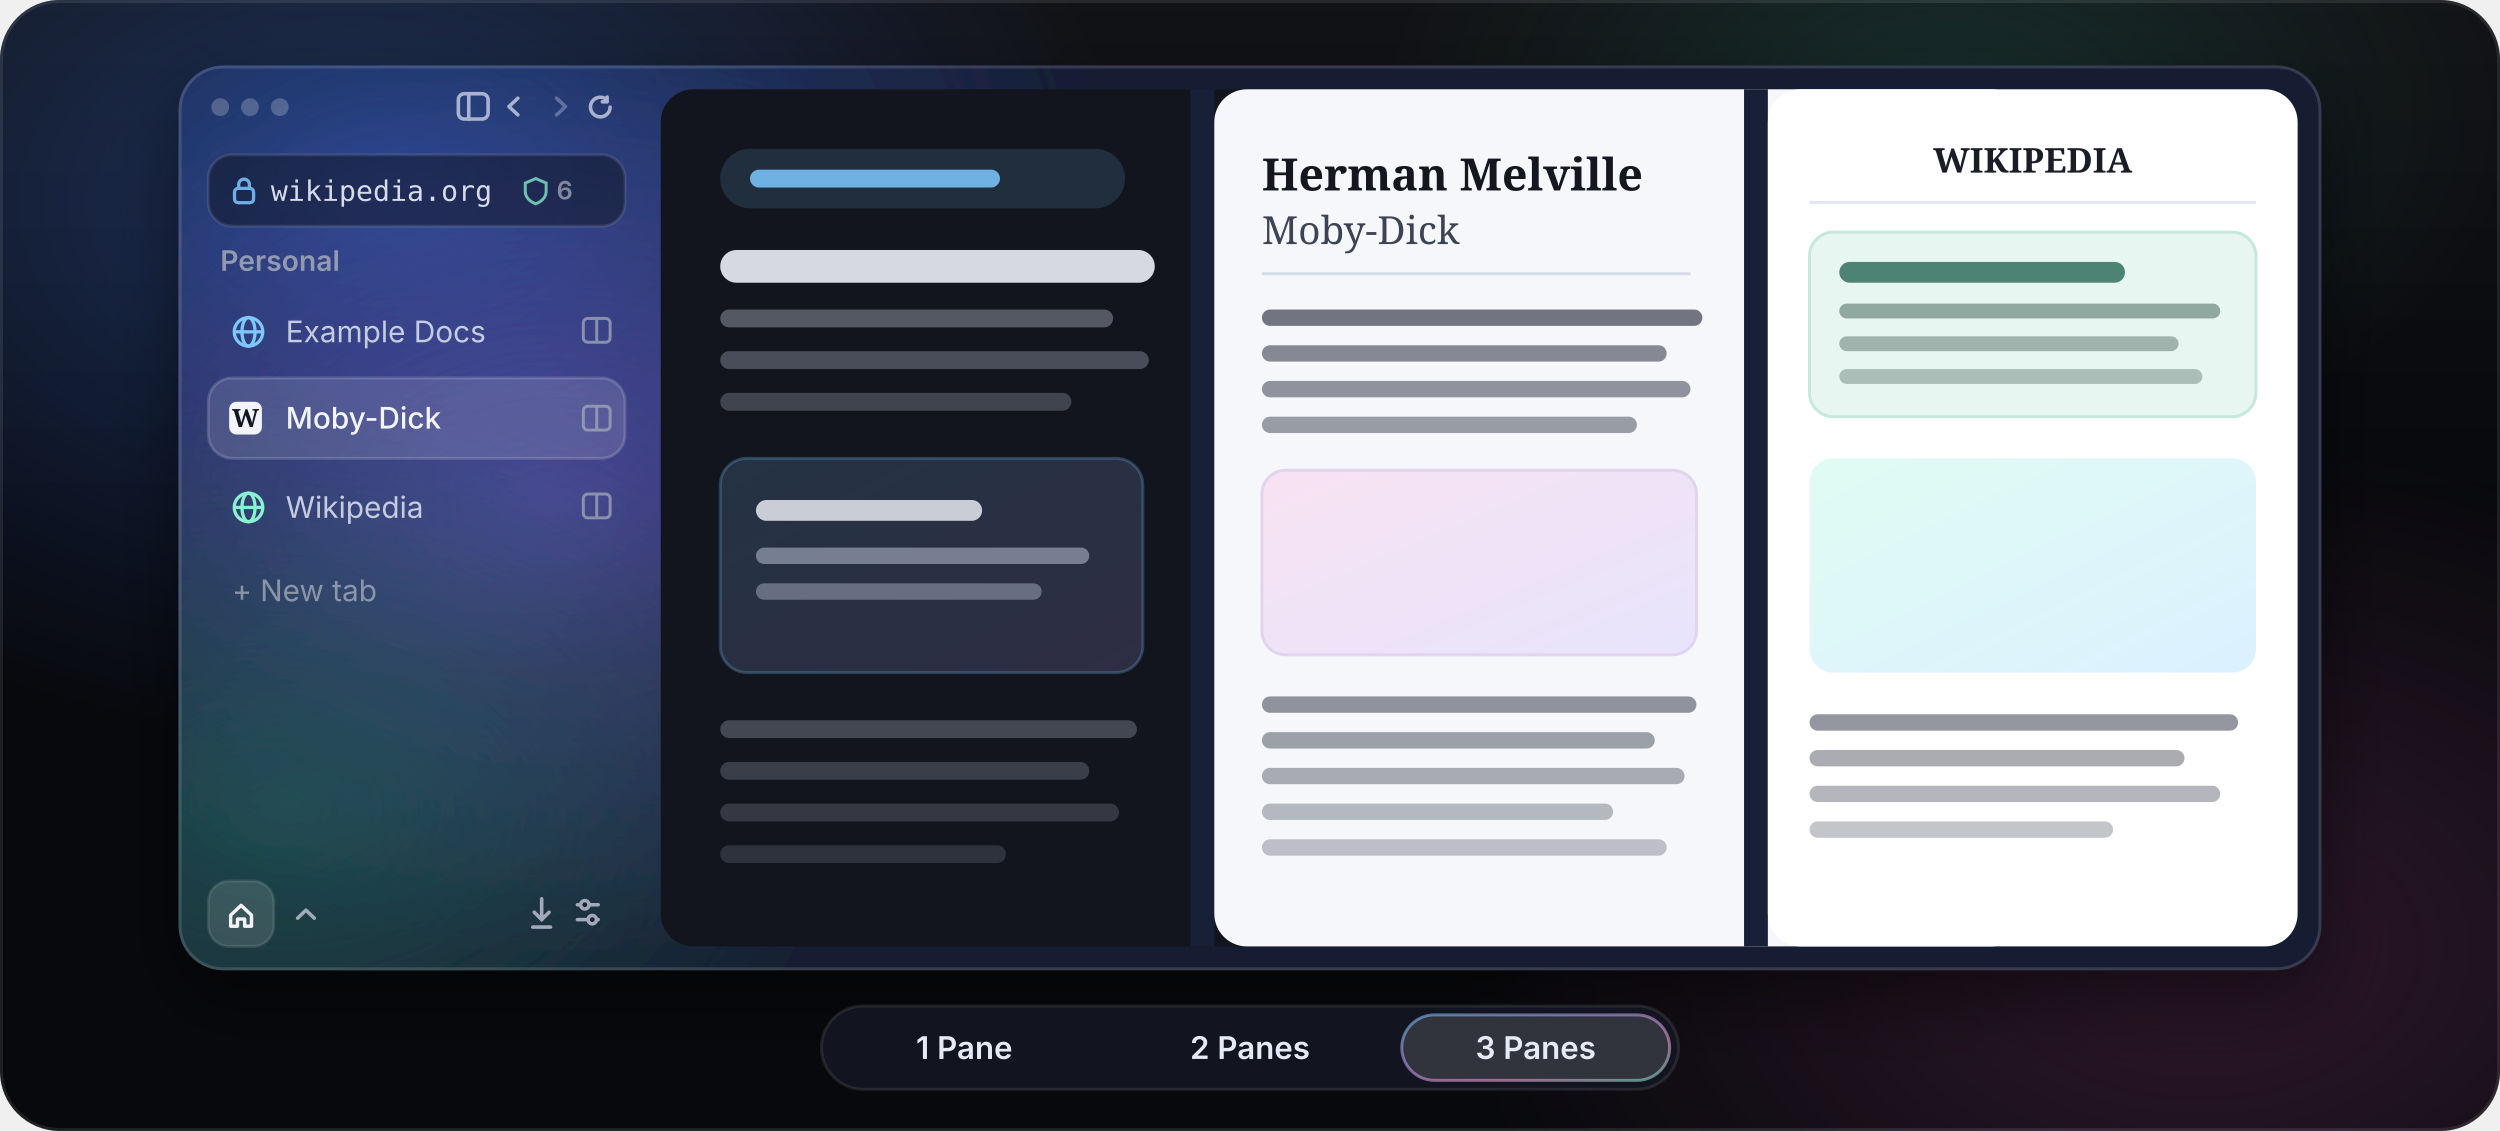
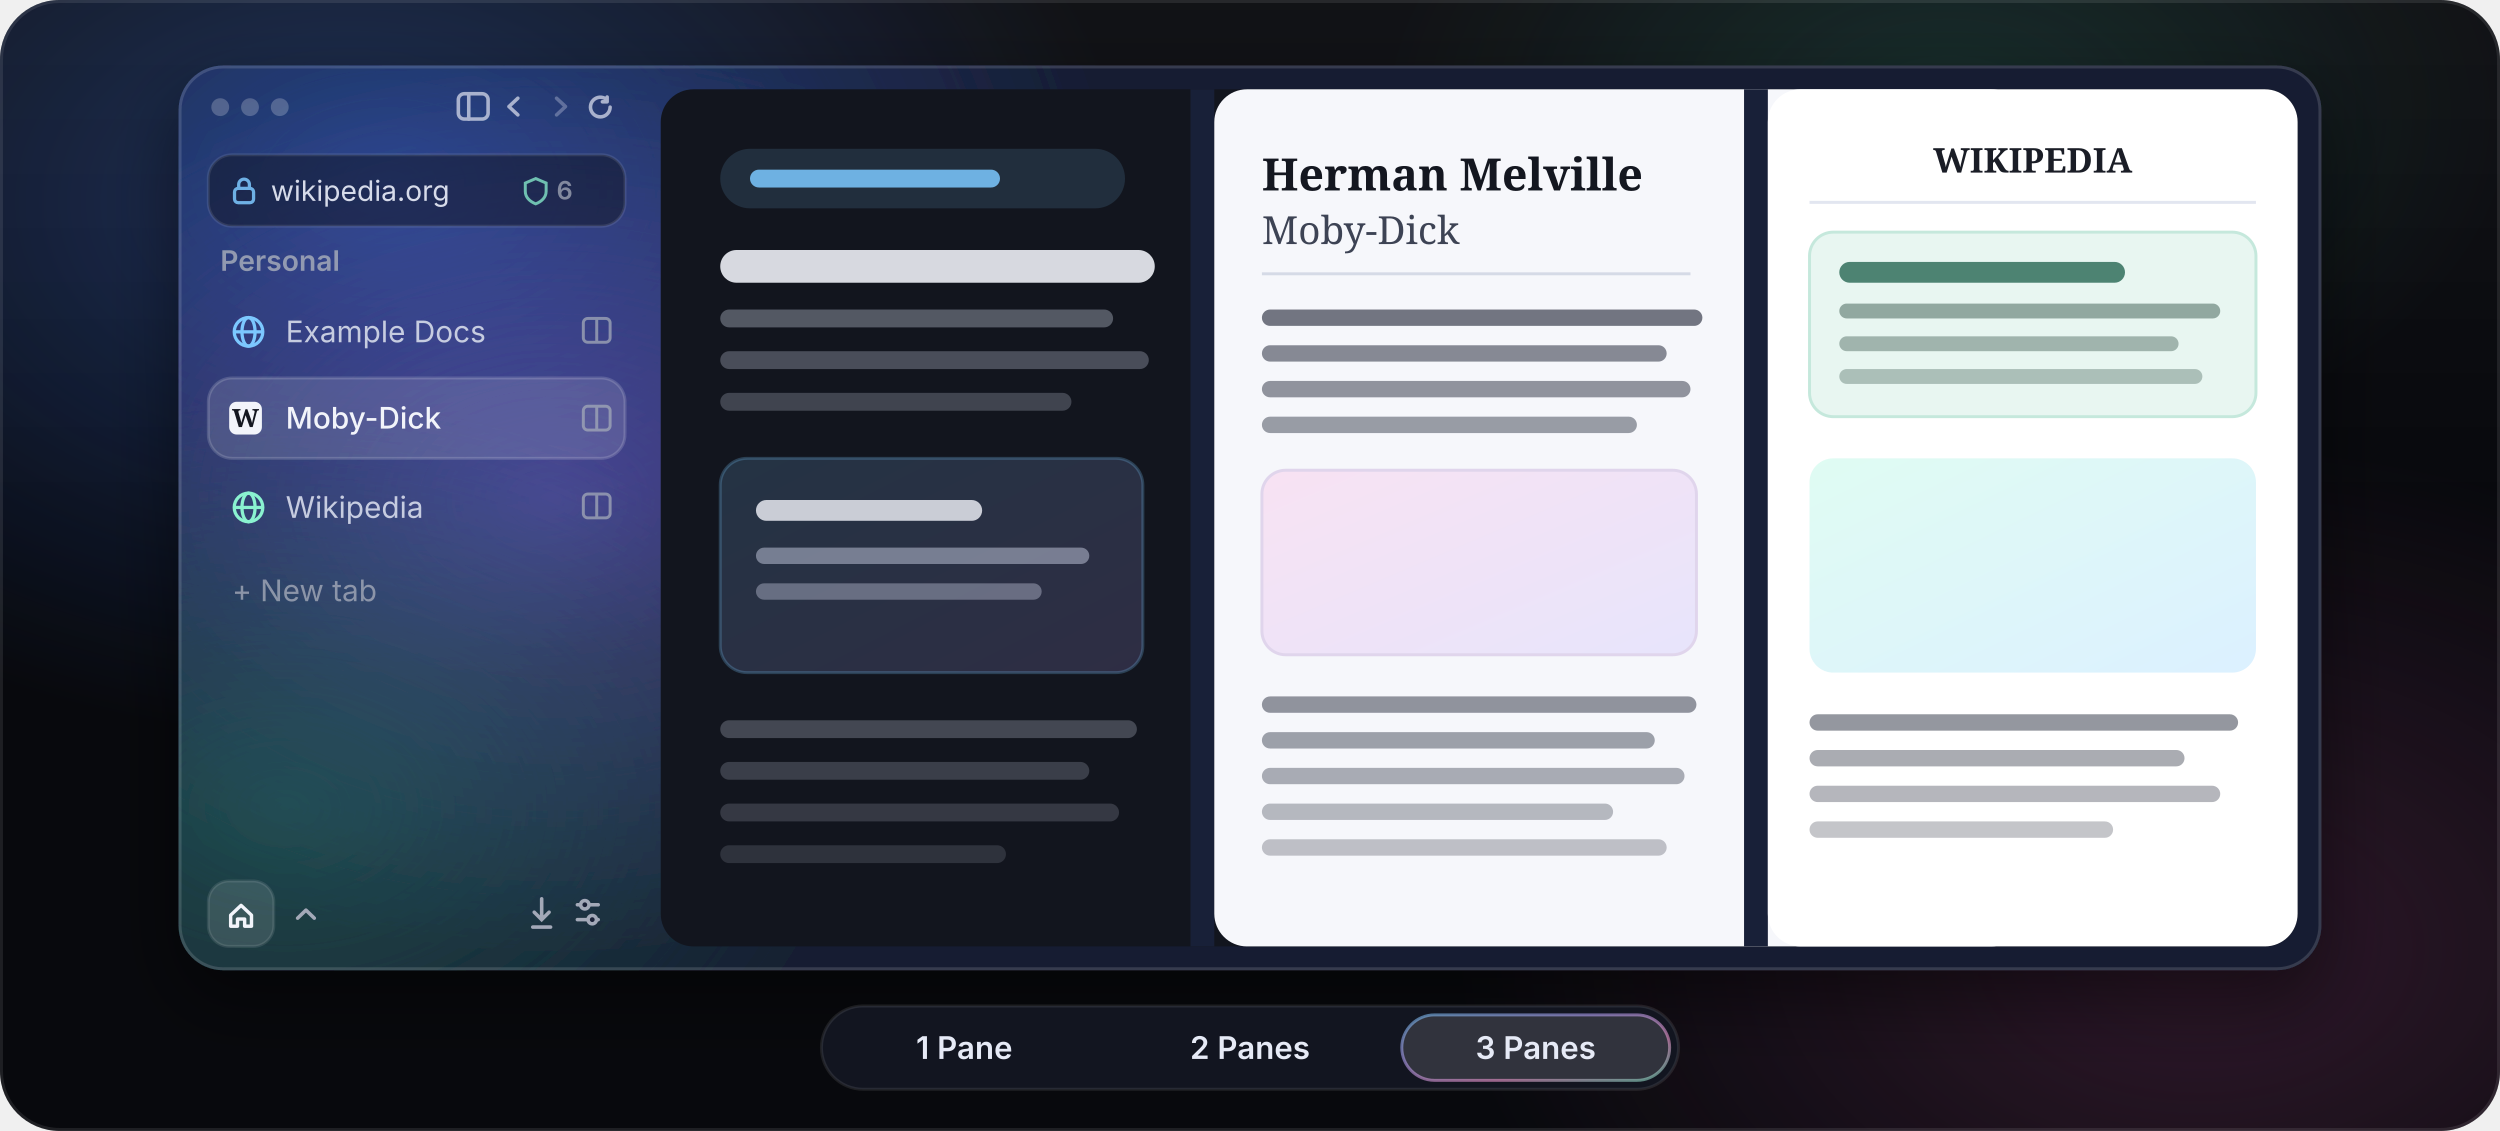
<svg xmlns="http://www.w3.org/2000/svg" viewBox="0 0 840 380" width="840" height="380" role="img" aria-labelledby="t d">
  <defs>
    <clipPath id="card">
      <rect width="840" height="380" rx="20" />
    </clipPath>
    <linearGradient id="film" x1="0" y1="0" x2="1" y2="1">
      <stop offset="0" stop-color="#7CC8FF" />
      <stop offset=".35" stop-color="#B8A6FF" />
      <stop offset=".68" stop-color="#FF9ED8" />
      <stop offset="1" stop-color="#8AF2D0" />
    </linearGradient>
    <linearGradient id="filmV" x1="0" y1="0" x2="0" y2="1">
      <stop offset="0" stop-color="#7CC8FF" />
      <stop offset=".36" stop-color="#B8A6FF" />
      <stop offset=".68" stop-color="#FF9ED8" />
      <stop offset="1" stop-color="#8AF2D0" />
    </linearGradient>
    <linearGradient id="glassTop" x1="0" y1="0" x2="0" y2="1">
      <stop offset="0" stop-color="#FFFFFF" stop-opacity=".11" />
      <stop offset=".45" stop-color="#FFFFFF" stop-opacity="0" />
    </linearGradient>
    <linearGradient id="glassPanel" x1="0" y1="0" x2="0" y2="1">
      <stop offset="0" stop-color="#282C3A" stop-opacity=".94" />
      <stop offset="1" stop-color="#1A1D28" stop-opacity=".96" />
    </linearGradient>
    <linearGradient id="peekGlass" x1="0" y1="0" x2="1" y2="1">
      <stop offset="0" stop-color="#2A2F42" stop-opacity=".92" />
      <stop offset="1" stop-color="#1E2230" stop-opacity=".94" />
    </linearGradient>
    <radialGradient id="dyeBlue" cx=".5" cy=".5" r=".5">
      <stop offset="0" stop-color="#2F5FC4" stop-opacity=".58" />
      <stop offset="1" stop-color="#2F5FC4" stop-opacity="0" />
    </radialGradient>
    <radialGradient id="dyeViolet" cx=".5" cy=".5" r=".5">
      <stop offset="0" stop-color="#7563D8" stop-opacity=".50" />
      <stop offset="1" stop-color="#7563D8" stop-opacity="0" />
    </radialGradient>
    <radialGradient id="dyeTeal" cx=".5" cy=".5" r=".5">
      <stop offset="0" stop-color="#237E69" stop-opacity=".46" />
      <stop offset="1" stop-color="#237E69" stop-opacity="0" />
    </radialGradient>
    <radialGradient id="dyeMagenta" cx=".5" cy=".5" r=".5">
      <stop offset="0" stop-color="#A84886" stop-opacity=".34" />
      <stop offset="1" stop-color="#A84886" stop-opacity="0" />
    </radialGradient>
    <linearGradient id="heroSky" x1="0" y1="0" x2="1" y2="1">
      <stop offset="0" stop-color="#7CC8FF" stop-opacity=".85" />
      <stop offset="1" stop-color="#B8A6FF" stop-opacity=".85" />
    </linearGradient>
    <linearGradient id="heroMint" x1="0" y1="0" x2="1" y2="1">
      <stop offset="0" stop-color="#8AF2D0" stop-opacity=".85" />
      <stop offset="1" stop-color="#7CC8FF" stop-opacity=".85" />
    </linearGradient>
    <linearGradient id="heroBlush" x1="0" y1="0" x2="1" y2="1">
      <stop offset="0" stop-color="#FF9ED8" stop-opacity=".82" />
      <stop offset="1" stop-color="#B8A6FF" stop-opacity=".82" />
    </linearGradient>
    <filter id="shadow" x="-15%" y="-15%" width="130%" height="140%">
      <feDropShadow dx="0" dy="10" stdDeviation="12" flood-color="#000000" flood-opacity=".48" />
    </filter>
    <filter id="softGlow" x="-120%" y="-180%" width="340%" height="460%">
      <feGaussianBlur stdDeviation="4.5" result="b" />
      <feMerge>
        <feMergeNode in="b" />
        <feMergeNode in="SourceGraphic" />
      </feMerge>
    </filter>
  </defs>
  <style>
  .m1{animation:m1 10s linear infinite}
  .m2{animation:m2 10s linear infinite}
  .b1{animation:b1 10s linear infinite}
  .b2{animation:b2 10s linear infinite}
  .g1{animation:g1 10s linear infinite}
  .g2{animation:g2 10s linear infinite}
  .pill{animation:pill 10s linear infinite}
  .str{fill:none;vector-effect:non-scaling-stroke}
  @keyframes m1{0%,11%{transform:translateX(372px)}11%{transform:translateX(372px)}11.67%{transform:translateX(260.3px)}12.33%{transform:translateX(130.5px)}13%{transform:translateX(76.97px)}13.67%{transform:translateX(75.07px)}14.33%{transform:translateX(85.85px)}15%{transform:translateX(92.84px)}15.67%{transform:translateX(94.52px)}16.33%{transform:translateX(93.95px)}17%{transform:translateX(93.22px)}17.67%{transform:translateX(92.92px)}18.33%{transform:translateX(92.9px)}19%{transform:translateX(92.96px)}19.67%{transform:translateX(93px)}20.33%{transform:translateX(93.01px)}21%{transform:translateX(93px)}43%{transform:translateX(93px)}43%{transform:translateX(93px)}43.64%{transform:translateX(58.11px)}44.29%{transform:translateX(14.42px)}44.93%{transform:translateX(-4.55px)}45.57%{transform:translateX(-6.39px)}46.21%{transform:translateX(-3.01px)}46.86%{transform:translateX(-0.37px)}47.5%{transform:translateX(0.48px)}48.14%{transform:translateX(0.39px)}48.79%{transform:translateX(0.13px)}49.43%{transform:translateX(-0.01px)}50.07%{transform:translateX(-0.04px)}50.71%{transform:translateX(-0.02px)}51.36%{transform:translateX(-0.01px)}52%{transform:translateX(0px)}80%{transform:translateX(0px);animation-timing-function:cubic-bezier(.65,0,.35,1)}90%{transform:translateX(372px)}100%{transform:translateX(372px)}}
  @keyframes m2{0%,41%{transform:translateX(190px)}41%{transform:translateX(190px)}41.68%{transform:translateX(112.34px)}42.36%{transform:translateX(22.75px)}43.04%{transform:translateX(-11.67px)}43.71%{transform:translateX(-11.82px)}44.39%{transform:translateX(-4.27px)}45.07%{transform:translateX(0.15px)}45.75%{transform:translateX(1.03px)}46.43%{transform:translateX(0.56px)}47.11%{transform:translateX(0.09px)}47.79%{transform:translateX(-0.07px)}48.46%{transform:translateX(-0.06px)}49.14%{transform:translateX(-0.02px)}49.82%{transform:translateX(0px)}50.5%{transform:translateX(0px)}80%{transform:translateX(0px);animation-timing-function:cubic-bezier(.65,0,.35,1)}89%{transform:translateX(190px)}100%{transform:translateX(190px)}}
  @keyframes b1{0%,11%{transform:scale(0,1)}11%{transform:scale(0,1)}11.64%{transform:scale(1.09,1)}12.27%{transform:scale(0.24,1)}12.91%{transform:scale(-0.56,1)}13.55%{transform:scale(-0.25,1)}14.18%{transform:scale(0.26,1)}14.82%{transform:scale(0.2,1)}15.45%{transform:scale(-0.1,1)}16.09%{transform:scale(-0.14,1)}16.73%{transform:scale(0.03,1)}17.36%{transform:scale(0.08,1)}18%{transform:scale(0,1)}18.64%{transform:scale(-0.05,1)}19.27%{transform:scale(-0.01,1)}19.91%{transform:scale(0.02,1)}20.55%{transform:scale(0.01,1)}21.18%{transform:scale(-0.01,1)}21.82%{transform:scale(-0.01,1)}22.45%{transform:scale(0,1)}23.09%{transform:scale(0.01,1)}23.73%{transform:scale(0,1)}24.36%{transform:scale(0,1)}25%{transform:scale(0,1)}43%{transform:scale(0,1)}43%{transform:scale(0,1)}43.64%{transform:scale(0.82,1)}44.27%{transform:scale(0.18,1)}44.91%{transform:scale(-0.42,1)}45.55%{transform:scale(-0.19,1)}46.18%{transform:scale(0.2,1)}46.82%{transform:scale(0.15,1)}47.45%{transform:scale(-0.08,1)}48.09%{transform:scale(-0.1,1)}48.73%{transform:scale(0.02,1)}49.36%{transform:scale(0.06,1)}50%{transform:scale(0,1)}50.64%{transform:scale(-0.03,1)}51.27%{transform:scale(-0.01,1)}51.91%{transform:scale(0.02,1)}52.55%{transform:scale(0.01,1)}53.18%{transform:scale(-0.01,1)}53.82%{transform:scale(-0.01,1)}54.45%{transform:scale(0,1)}55.09%{transform:scale(0,1)}55.73%{transform:scale(0,1)}56.36%{transform:scale(0,1)}57%{transform:scale(0,1)}80%{transform:scale(0,1)}80%{transform:scale(0,1)}80.64%{transform:scale(-0.93,1)}81.27%{transform:scale(-0.21,1)}81.91%{transform:scale(0.48,1)}82.55%{transform:scale(0.21,1)}83.18%{transform:scale(-0.22,1)}83.82%{transform:scale(-0.17,1)}84.45%{transform:scale(0.09,1)}85.09%{transform:scale(0.11,1)}85.73%{transform:scale(-0.03,1)}86.36%{transform:scale(-0.07,1)}87%{transform:scale(0,1)}87.64%{transform:scale(0.04,1)}88.27%{transform:scale(0.01,1)}88.91%{transform:scale(-0.02,1)}89.55%{transform:scale(-0.01,1)}90.18%{transform:scale(0.01,1)}90.82%{transform:scale(0.01,1)}91.45%{transform:scale(0,1)}92.09%{transform:scale(0,1)}92.73%{transform:scale(0,1)}93.36%{transform:scale(0,1)}94%{transform:scale(0,1)}100%{transform:scale(0,1)}}
  @keyframes b2{0%,41%{transform:scale(0,1)}41%{transform:scale(0,1)}41.64%{transform:scale(1.09,1)}42.27%{transform:scale(0.24,1)}42.91%{transform:scale(-0.56,1)}43.55%{transform:scale(-0.25,1)}44.18%{transform:scale(0.26,1)}44.82%{transform:scale(0.2,1)}45.45%{transform:scale(-0.1,1)}46.09%{transform:scale(-0.14,1)}46.73%{transform:scale(0.03,1)}47.36%{transform:scale(0.08,1)}48%{transform:scale(0,1)}48.64%{transform:scale(-0.05,1)}49.27%{transform:scale(-0.01,1)}49.91%{transform:scale(0.02,1)}50.55%{transform:scale(0.01,1)}51.18%{transform:scale(-0.01,1)}51.82%{transform:scale(-0.01,1)}52.45%{transform:scale(0,1)}53.09%{transform:scale(0.01,1)}53.73%{transform:scale(0,1)}54.36%{transform:scale(0,1)}55%{transform:scale(0,1)}80%{transform:scale(0,1)}80%{transform:scale(0,1)}80.64%{transform:scale(-0.93,1)}81.27%{transform:scale(-0.21,1)}81.91%{transform:scale(0.48,1)}82.55%{transform:scale(0.21,1)}83.18%{transform:scale(-0.22,1)}83.82%{transform:scale(-0.17,1)}84.45%{transform:scale(0.09,1)}85.09%{transform:scale(0.11,1)}85.73%{transform:scale(-0.03,1)}86.36%{transform:scale(-0.07,1)}87%{transform:scale(0,1)}87.64%{transform:scale(0.04,1)}88.27%{transform:scale(0.01,1)}88.91%{transform:scale(-0.02,1)}89.55%{transform:scale(-0.01,1)}90.18%{transform:scale(0.01,1)}90.82%{transform:scale(0.01,1)}91.45%{transform:scale(0,1)}92.09%{transform:scale(0,1)}92.73%{transform:scale(0,1)}93.36%{transform:scale(0,1)}94%{transform:scale(0,1)}100%{transform:scale(0,1)}}
  @keyframes g1{0%,10.5%{opacity:0}14%{opacity:1}29%{opacity:0}42.5%{opacity:0}46%{opacity:1}60%{opacity:0}79.5%{opacity:0}83%{opacity:1}96%{opacity:0}100%{opacity:0}}
  @keyframes g2{0%,40.5%{opacity:0}44%{opacity:1}59%{opacity:0}79.5%{opacity:0}83%{opacity:1}96%{opacity:0}100%{opacity:0}}
  @keyframes pill{0%,11%{transform:translateX(0px);animation-timing-function:cubic-bezier(.22,1,.36,1)}16%{transform:translateX(96px)}41%{transform:translateX(96px);animation-timing-function:cubic-bezier(.22,1,.36,1)}46%{transform:translateX(192px)}80%{transform:translateX(192px);animation-timing-function:cubic-bezier(.22,1,.36,1)}86%{transform:translateX(0px)}100%{transform:translateX(0px)}}
  @media (prefers-reduced-motion:reduce){*{animation:none!important}.m1,.m2{transform:none!important}.pill{transform:translateX(192px)!important}}
</style>
  <g clip-path="url(#card)">
    <rect width="840" height="380" fill="#08090D" />
    <ellipse cx="118" cy="68" rx="260" ry="180" fill="url(#dyeBlue)" opacity=".65" />
    <ellipse cx="739" cy="319" rx="250" ry="170" fill="url(#dyeMagenta)" opacity=".7" />
    <ellipse cx="655" cy="38" rx="190" ry="120" fill="url(#dyeTeal)" opacity=".55" />
    <rect width="840" height="380" fill="url(#glassTop)" opacity=".35" />
  </g>
  <g filter="url(#shadow)">
    <clipPath id="spWin">
      <rect x="60" y="22" width="720" height="304" rx="15" />
    </clipPath>
    <g clip-path="url(#spWin)">
      <rect x="60" y="22" width="720" height="304" fill="#171C30" />
      <ellipse cx="130" cy="62" rx="252" ry="167" fill="url(#dyeBlue)" />
      <ellipse cx="185" cy="168" rx="216" ry="152" fill="url(#dyeViolet)" />
      <ellipse cx="95" cy="271" rx="202" ry="137" fill="url(#dyeTeal)" />
    </g>
  </g>
  <g transform="translate(60 22)">
    <circle cx="14" cy="14" r="3" fill="#FFFFFF" fill-opacity=".22" />
    <circle cx="24" cy="14" r="3" fill="#FFFFFF" fill-opacity=".22" />
    <circle cx="34" cy="14" r="3" fill="#FFFFFF" fill-opacity=".22" />
    <g stroke="#C6CCE0" stroke-width="1.2" stroke-linecap="round" stroke-linejoin="round" fill="none" opacity=".82">
      <rect x="94" y="9.5" width="10" height="8.5" rx="2" />
      <path d="M97.5 9.5V18" />
      <path d="M114 11L111 13.8L114 16.6" />
      <path d="M127 11L130 13.8L127 16.6" opacity=".45" />
      <path d="M145 14a3.3 3.3 0 1 1-1-2.4M144 10.6v1.6h-1.6" />
    </g>
    <g transform="translate(10 30)">
      <rect width="140" height="24" rx="8" fill="#0B0D16" fill-opacity=".46" stroke="#FFFFFF" stroke-opacity=".10" stroke-width="1" />
      <g transform="translate(8 7.5)" stroke="#7CC8FF" stroke-width="1.1" fill="none" opacity=".85">
        <rect x="0.8" y="3.8" width="6.4" height="4.8" rx="1.2" />
        <path d="M2.2 3.8V2.5a1.8 1.8 0 0 1 3.6 0v1.3" />
      </g>
-       <text x="21" y="15.5" font-family="ui-monospace, 'Geist Mono', 'SFMono-Regular', Menlo, Consolas, monospace" font-size="9.5" fill="#E6EAF6" fill-opacity=".92">wikipedia.org</text>
+       <text x="21" y="15.5" font-family="ui-sans-serif, system-ui, -apple-system, 'Geist', 'Inter', 'Segoe UI', Helvetica, Arial, sans-serif" font-size="9.5" fill="#E6EAF6" fill-opacity=".92">wikipedia.org</text>
      <g transform="translate(106 7.5)" opacity=".75">
        <path d="M4 0.5L7.5 2v2.8c0 2-1.5 3.4-3.5 4.2C2 8.2 0.5 6.8 0.5 4.8V2L4 0.5Z" fill="none" stroke="#8AF2D0" stroke-width="1" />
        <text x="11" y="7.5" font-family="ui-sans-serif, system-ui, -apple-system, 'Geist', 'Inter', 'Segoe UI', Helvetica, Arial, sans-serif" font-size="8.5" font-weight="600" fill="#A3A9B8">6</text>
      </g>
    </g>
    <text x="14" y="69" font-family="ui-sans-serif, system-ui, -apple-system, 'Geist', 'Inter', 'Segoe UI', Helvetica, Arial, sans-serif" font-size="9.5" font-weight="600" fill="#A3A9B8" fill-opacity=".85">Personal</text>
    <g transform="translate(18 84)" stroke="#7CC8FF" stroke-width="1.1" fill="none">
      <circle cx="5.5" cy="5.5" r="4.8" />
      <ellipse cx="5.5" cy="5.5" rx="2.2" ry="4.8" />
      <path d="M0.9 5.5H10.1" />
    </g>
    <text x="36" y="93" font-family="ui-sans-serif, system-ui, -apple-system, 'Geist', 'Inter', 'Segoe UI', Helvetica, Arial, sans-serif" font-size="10" fill="#C6CCE0">Example Docs</text>
    <g transform="translate(136 85)" stroke="#A3A9B8" stroke-width="1" fill="none" opacity=".75">
      <rect width="9" height="8" rx="1.5" />
      <line x1="4.5" y1="0" x2="4.5" y2="8" />
    </g>
    <rect x="10" y="105" width="140" height="27" rx="8" fill="#FFFFFF" fill-opacity=".13" stroke="#FFFFFF" stroke-opacity=".16" />
    <rect x="17" y="113" width="11" height="11" rx="2.5" fill="#F2F4FA" />
    <text x="22.5" y="121.5" font-family="Georgia, serif" font-size="8.5" font-weight="700" fill="#141720" text-anchor="middle">W</text>
    <text x="36" y="122" font-family="ui-sans-serif, system-ui, -apple-system, 'Geist', 'Inter', 'Segoe UI', Helvetica, Arial, sans-serif" font-size="10" font-weight="500" fill="#F2F4FA">Moby-Dick</text>
    <g transform="translate(136 114.5)" stroke="#A3A9B8" stroke-width="1" fill="none" opacity=".75">
      <rect width="9" height="8" rx="1.5" />
      <line x1="4.5" y1="0" x2="4.5" y2="8" />
    </g>
    <g transform="translate(18 143)" stroke="#8AF2D0" stroke-width="1.1" fill="none">
      <circle cx="5.5" cy="5.5" r="4.8" />
      <ellipse cx="5.5" cy="5.5" rx="2.2" ry="4.8" />
      <path d="M0.9 5.5H10.1" />
    </g>
    <text x="36" y="152" font-family="ui-sans-serif, system-ui, -apple-system, 'Geist', 'Inter', 'Segoe UI', Helvetica, Arial, sans-serif" font-size="10" fill="#C6CCE0">Wikipedia</text>
    <g transform="translate(136 144)" stroke="#A3A9B8" stroke-width="1" fill="none" opacity=".75">
      <rect width="9" height="8" rx="1.5" />
      <line x1="4.5" y1="0" x2="4.5" y2="8" />
    </g>
    <text x="18" y="180" font-family="ui-sans-serif, system-ui, -apple-system, 'Geist', 'Inter', 'Segoe UI', Helvetica, Arial, sans-serif" font-size="10" fill="#A3A9B8" fill-opacity=".8">+  New tab</text>
    <g transform="translate(10 274)">
      <rect width="22" height="22" rx="7" fill="#FFFFFF" fill-opacity=".13" stroke="#FFFFFF" stroke-opacity=".10" />
      <path d="M7.5 11.5L11 8.2L14.5 11.5V15.2H12.2V12.8H9.8V15.2H7.5Z" fill="none" stroke="#F2F4FA" stroke-width="1.15" stroke-linejoin="round" />
      <path d="M30 12.5L32.8 9.8L35.6 12.5" fill="none" stroke="#A3A9B8" stroke-width="1.2" stroke-linecap="round" stroke-linejoin="round" />
      <g transform="translate(108 5)" stroke="#A3A9B8" stroke-width="1.2" stroke-linecap="round" fill="none">
        <path d="M4 1v7M1.5 5.5L4 8l2.5-2.5M1 10.5h6" />
        <path d="M16 3h7M16 8h7" />
        <circle cx="18.5" cy="3" r="1.4" fill="#1B2238" />
        <circle cx="21" cy="8" r="1.4" fill="#1B2238" />
      </g>
    </g>
  </g>
  <clipPath id="spVp">
    <rect x="222" y="30" width="550" height="288" rx="11" />
  </clipPath>
  <g clip-path="url(#spVp)">
    <g transform="translate(222 30)">
      <rect width="550" height="288" rx="11" fill="#12151E" />
      <rect x="20" y="20" width="136" height="20" rx="10" fill="#7CC8FF" fill-opacity=".14" />
      <rect x="30" y="27" width="84" height="6" rx="3" fill="#7CC8FF" fill-opacity=".85" />
      <rect x="20" y="54" width="146" height="11" rx="5.5" fill="#F2F4FA" fill-opacity=".88" />
      <rect x="20" y="74" width="132" height="6" rx="3" fill="#A3A9B8" fill-opacity=".45" />
      <rect x="20" y="88" width="144" height="6" rx="3" fill="#A3A9B8" fill-opacity=".38" />
      <rect x="20" y="102" width="118" height="6" rx="3" fill="#A3A9B8" fill-opacity=".32" />
      <rect x="20" y="124" width="142" height="72" rx="9" fill="url(#heroSky)" fill-opacity=".2" stroke="#7CC8FF" stroke-opacity=".24" />
      <rect x="32" y="138" width="76" height="7" rx="3.5" fill="#F2F4FA" fill-opacity=".8" />
      <rect x="32" y="154" width="112" height="5.5" rx="2.75" fill="#C6CCE0" fill-opacity=".5" />
      <rect x="32" y="166" width="96" height="5.5" rx="2.75" fill="#C6CCE0" fill-opacity=".4" />
      <rect x="20" y="212" width="140" height="6" rx="3" fill="#A3A9B8" fill-opacity=".34" />
      <rect x="20" y="226" width="124" height="6" rx="3" fill="#A3A9B8" fill-opacity=".28" />
      <rect x="20" y="240" width="134" height="6" rx="3" fill="#A3A9B8" fill-opacity=".24" />
      <rect x="20" y="254" width="96" height="6" rx="3" fill="#A3A9B8" fill-opacity=".2" />
      <rect x="204" y="54" width="310" height="142" rx="12" fill="#181C28" stroke="#FFFFFF" stroke-opacity=".06" />
      <rect x="222" y="72" width="160" height="10" rx="5" fill="#B8A6FF" fill-opacity=".75" />
      <rect x="222" y="94" width="266" height="6" rx="3" fill="#A3A9B8" fill-opacity=".4" />
      <rect x="222" y="108" width="244" height="6" rx="3" fill="#A3A9B8" fill-opacity=".32" />
      <rect x="222" y="122" width="256" height="6" rx="3" fill="#A3A9B8" fill-opacity=".28" />
      <rect x="222" y="148" width="124" height="32" rx="8" fill="#FFFFFF" fill-opacity=".06" />
      <rect x="358" y="148" width="124" height="32" rx="8" fill="#FFFFFF" fill-opacity=".06" />
    </g>
    <g transform="translate(404 30)">
      <g class="m1">
        <rect x="-4" y="-8" width="8" height="304" fill="#182038" />
        <g transform="translate(4 0)">
          <rect width="272" height="288" rx="11" fill="#F6F7FB" />
          <text x="16" y="34" font-family="Georgia, serif" font-size="15" font-weight="700" fill="#141720">Herman Melville</text>
          <text x="16" y="52" font-family="Georgia, serif" font-size="13" fill="#3D4354">Moby-Dick</text>
          <line x1="16" y1="62" x2="160" y2="62" stroke="#D5DAE6" stroke-width="1" />
          <rect x="16" y="74" width="148" height="5.5" rx="2.75" fill="#2B3040" fill-opacity=".65" />
          <rect x="16" y="86" width="136" height="5.5" rx="2.75" fill="#2B3040" fill-opacity=".55" />
          <rect x="16" y="98" width="144" height="5.5" rx="2.75" fill="#2B3040" fill-opacity=".5" />
          <rect x="16" y="110" width="126" height="5.5" rx="2.75" fill="#2B3040" fill-opacity=".46" />
          <rect x="16" y="128" width="146" height="62" rx="8" fill="url(#heroBlush)" fill-opacity=".28" stroke="#E0D5EC" />
          <rect x="16" y="204" width="146" height="5.5" rx="2.75" fill="#2B3040" fill-opacity=".5" />
          <rect x="16" y="216" width="132" height="5.5" rx="2.75" fill="#2B3040" fill-opacity=".44" />
          <rect x="16" y="228" width="142" height="5.5" rx="2.75" fill="#2B3040" fill-opacity=".38" />
          <rect x="16" y="240" width="118" height="5.5" rx="2.75" fill="#2B3040" fill-opacity=".32" />
          <rect x="16" y="252" width="136" height="5.5" rx="2.75" fill="#2B3040" fill-opacity=".28" />
        </g>
        <g class="b1" style="transform:scale(0,1)">
          <path class="str" d="M0 -4C30 78 30 210 0 292" stroke="#FFFFFF" stroke-opacity=".38" stroke-width="1.5" />
          <path class="str g1" opacity="0" d="M0 -4C30 78 30 210 0 292" stroke="url(#filmV)" stroke-width="2.6" />
        </g>
      </g>
    </g>
    <g transform="translate(590 30)">
      <g class="m2">
        <rect x="-4" y="-8" width="8" height="304" fill="#182038" />
        <g transform="translate(4 0)">
          <rect width="178" height="288" rx="11" fill="#FFFFFF" />
          <text x="89" y="28" font-family="Georgia, serif" font-size="11.5" font-weight="700" fill="#1A1D26" text-anchor="middle">WIKIPEDIA</text>
          <line x1="14" y1="38" x2="164" y2="38" stroke="#E2E6F0" stroke-width="1" />
          <rect x="14" y="48" width="150" height="62" rx="8" fill="#E8F6F1" stroke="#C5E8DC" />
          <rect x="24" y="58" width="96" height="7" rx="3.5" fill="#1A5C49" fill-opacity=".75" />
          <rect x="24" y="72" width="128" height="5" rx="2.5" fill="#2A4A40" fill-opacity=".45" />
          <rect x="24" y="83" width="114" height="5" rx="2.5" fill="#2A4A40" fill-opacity=".38" />
          <rect x="24" y="94" width="122" height="5" rx="2.5" fill="#2A4A40" fill-opacity=".32" />
          <rect x="14" y="124" width="150" height="72" rx="8" fill="url(#heroMint)" fill-opacity=".32" />
          <rect x="14" y="210" width="144" height="5.5" rx="2.75" fill="#2B3040" fill-opacity=".5" />
          <rect x="14" y="222" width="126" height="5.5" rx="2.75" fill="#2B3040" fill-opacity=".4" />
          <rect x="14" y="234" width="138" height="5.5" rx="2.75" fill="#2B3040" fill-opacity=".35" />
          <rect x="14" y="246" width="102" height="5.5" rx="2.75" fill="#2B3040" fill-opacity=".28" />
        </g>
        <g class="b2" style="transform:scale(0,1)">
          <path class="str" d="M0 -4C30 78 30 210 0 292" stroke="#FFFFFF" stroke-opacity=".38" stroke-width="1.5" />
          <path class="str g2" opacity="0" d="M0 -4C30 78 30 210 0 292" stroke="url(#filmV)" stroke-width="2.6" />
        </g>
      </g>
    </g>
  </g>
  <rect x="60.5" y="22.5" width="719" height="303" rx="14.5" fill="none" stroke="#FFFFFF" stroke-opacity=".14" />
  <g transform="translate(276 338)">
    <rect width="288" height="28" rx="14" fill="#121520" stroke="#FFFFFF" stroke-opacity=".09" />
    <g class="pill" transform="translate(192 0)">
      <rect x="3" y="3" width="90" height="22" rx="11" fill="#FFFFFF" fill-opacity=".13" stroke="url(#film)" stroke-opacity=".55" />
    </g>
    <text x="48" y="17.8" font-family="ui-sans-serif, system-ui, -apple-system, 'Geist', 'Inter', 'Segoe UI', Helvetica, Arial, sans-serif" font-size="10.5" font-weight="600" fill="#E6EAF6" text-anchor="middle">1 Pane</text>
    <text x="144" y="17.8" font-family="ui-sans-serif, system-ui, -apple-system, 'Geist', 'Inter', 'Segoe UI', Helvetica, Arial, sans-serif" font-size="10.5" font-weight="600" fill="#E6EAF6" text-anchor="middle">2 Panes</text>
    <text x="240" y="17.8" font-family="ui-sans-serif, system-ui, -apple-system, 'Geist', 'Inter', 'Segoe UI', Helvetica, Arial, sans-serif" font-size="10.5" font-weight="600" fill="#E6EAF6" text-anchor="middle">3 Panes</text>
  </g>
  <rect x=".5" y=".5" width="839" height="379" rx="19.5" fill="none" stroke="#FFFFFF" stroke-opacity=".09" />
</svg>
